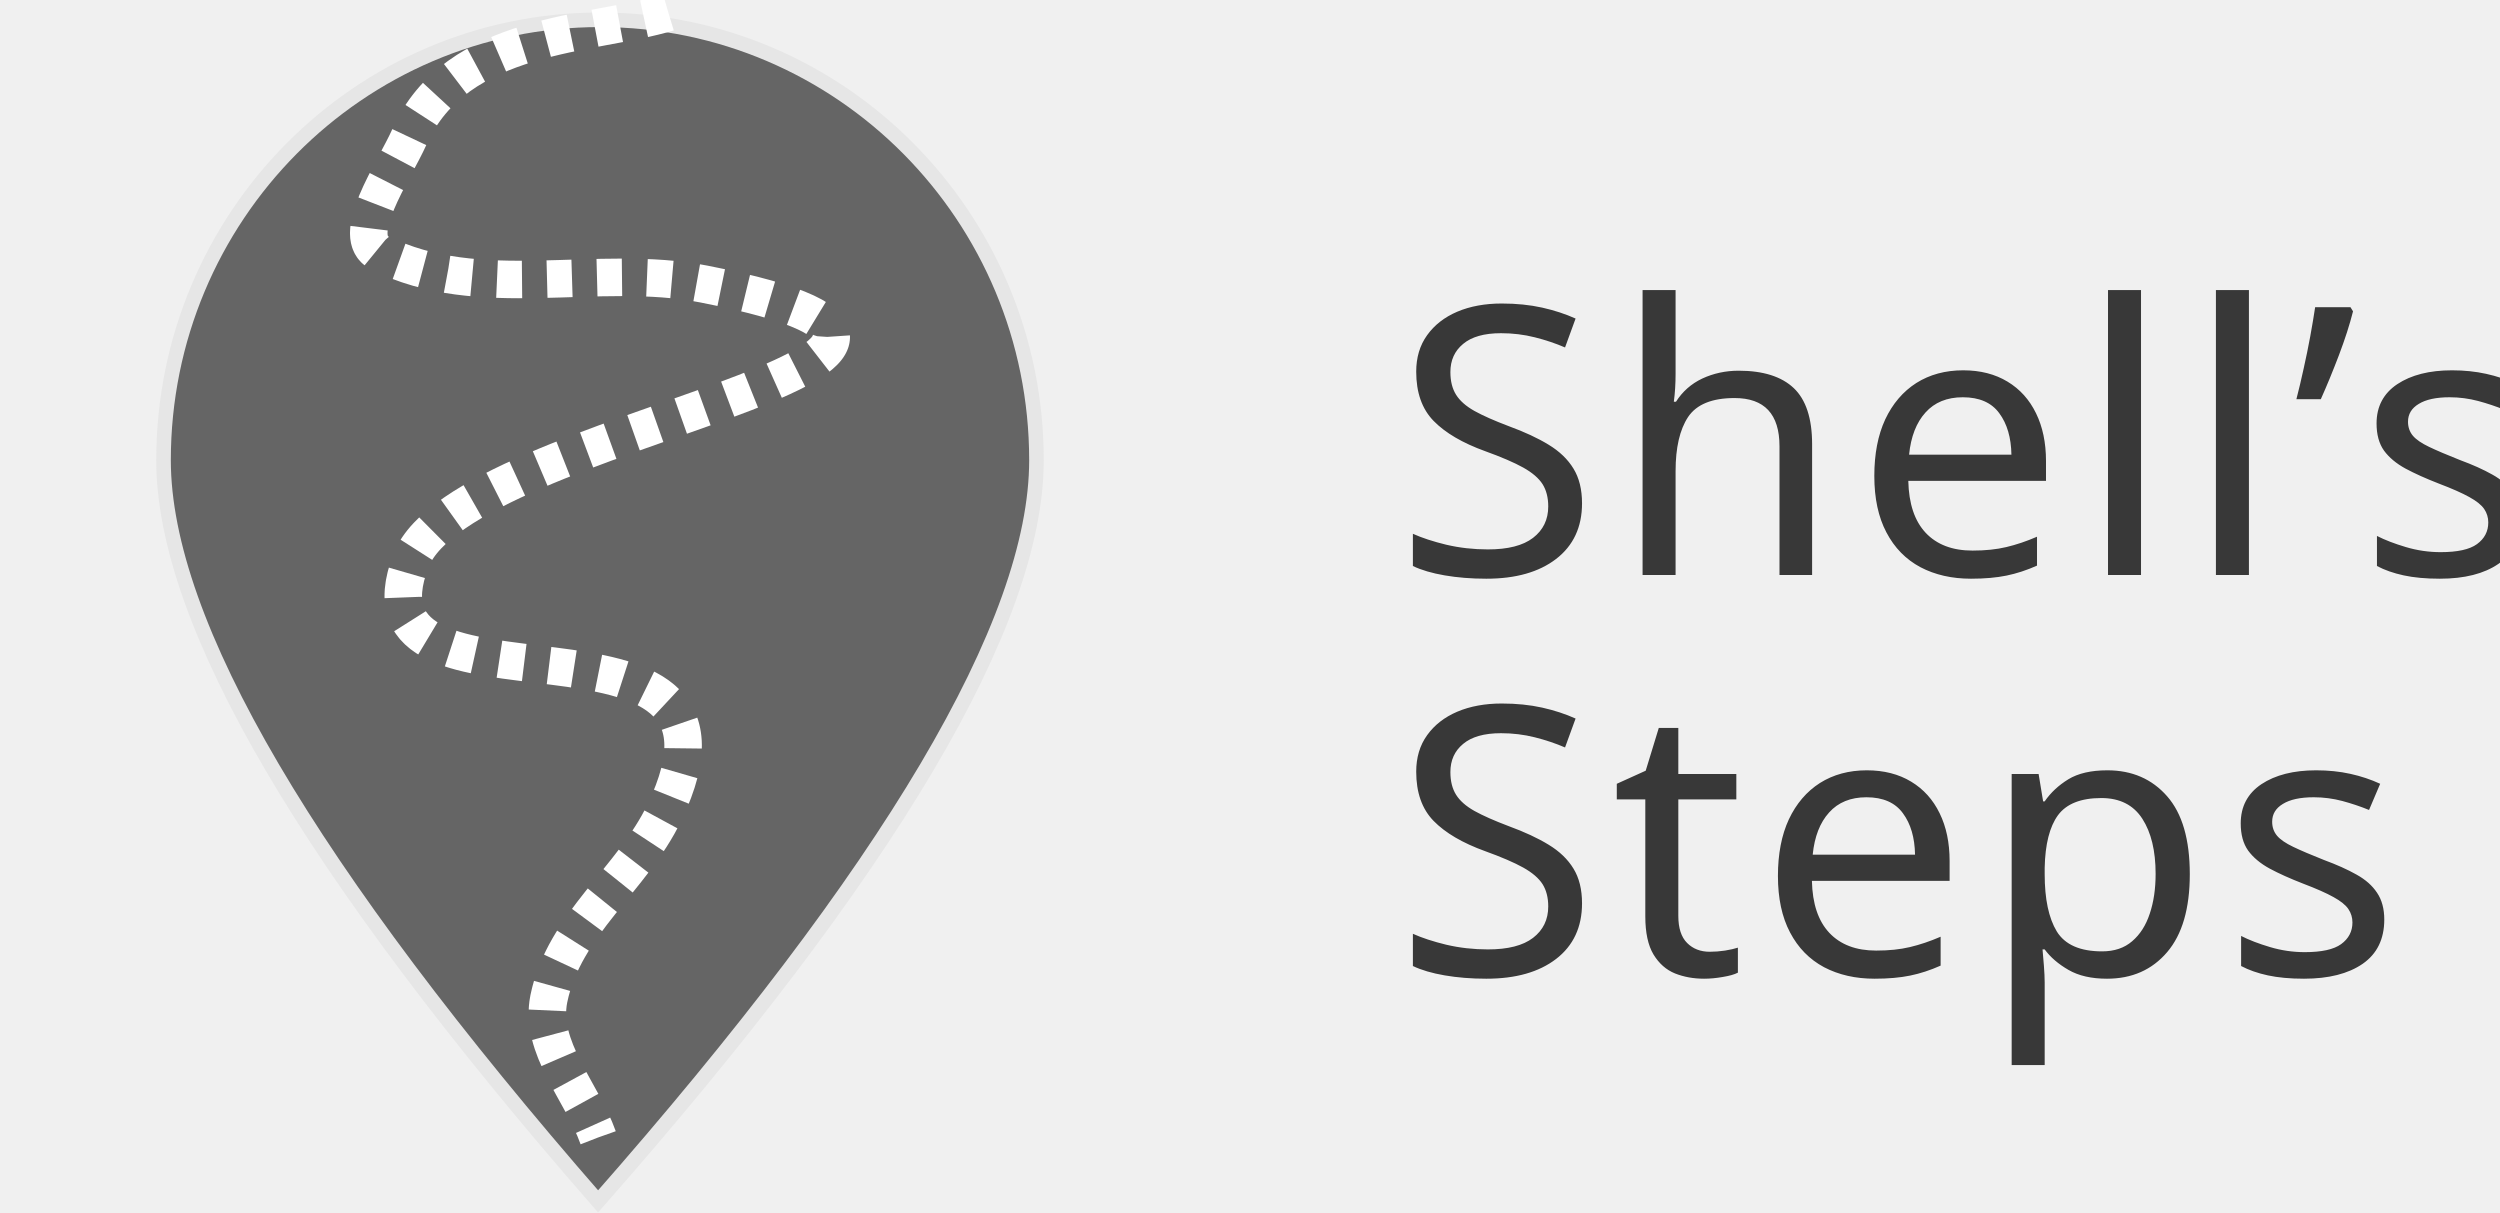
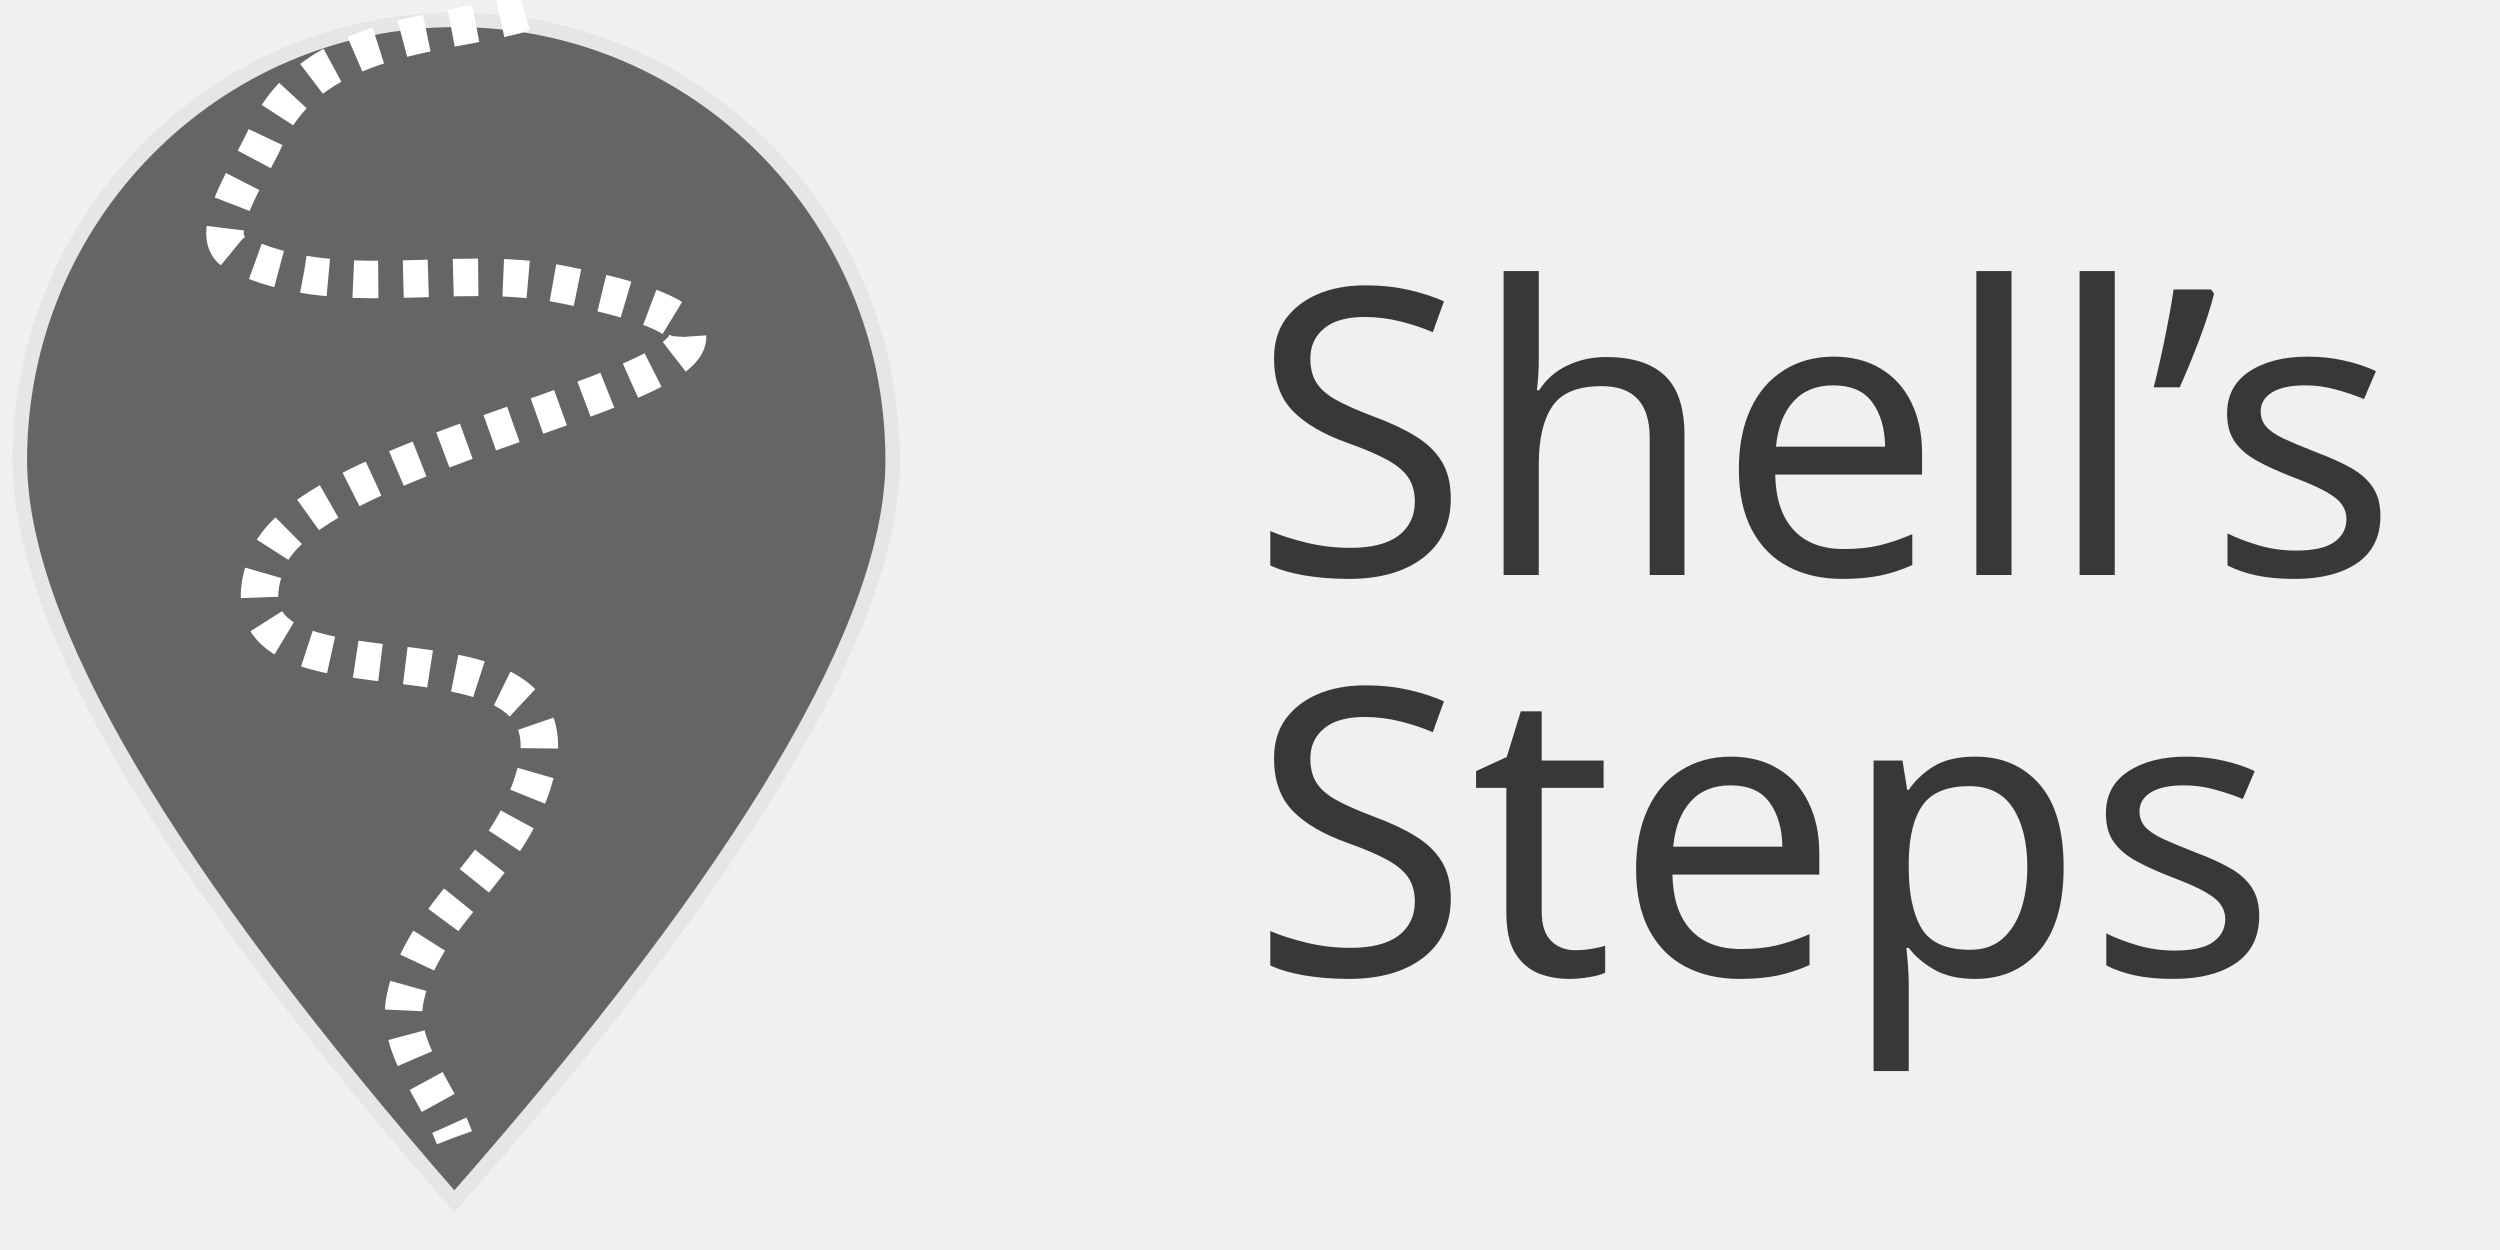
- <svg xmlns="http://www.w3.org/2000/svg" width="200px" height="97px" viewBox="0 0 177 97" version="1.1">
-   <g id="Artboard-Copy-2" stroke="none" stroke-width="3" fill="none" fill-rule="evenodd">
-     <text id="Shell’s-Steps-Copy-2" font-family="Merienda-Regular_0_wt, Merienda" font-size="30" font-weight="normal" line-spacing="32" letter-spacing="0.889" fill="#383838">
+ <svg xmlns="http://www.w3.org/2000/svg" width="100%" height="100%" viewBox="0 0 200 100" version="1.1">
+   <defs>
+     <style type="text/css">
+            /* merienda-regular - latin */
+             @font-face {
+                 font-family: 'Merienda';
+                 font-style: normal;
+                 font-weight: 400;
+                 src: url('./fonts/merienda-v9-latin-regular.eot'); /* IE9 Compat Modes */
+                 src: local('Merienda'), local('Merienda-Regular_0_wt'),
+                 url('./fonts/merienda-v9-latin-regular.eot?#iefix') format('embedded-opentype'), /* IE6-IE8 */
+                 url('./fonts/merienda-v9-latin-regular.woff2') format('woff2'), /* Super Modern Browsers */
+                 url('./fonts/merienda-v9-latin-regular.woff') format('woff'), /* Modern Browsers */
+                 url('./fonts/merienda-v9-latin-regular.ttf') format('truetype'), /* Safari, Android, iOS */
+                 url('./fonts/merienda-v9-latin-regular.svg#Merienda') format('svg'); /* Legacy iOS */
+             }
+         </style>
+   </defs>
+   <g id="Artboard-Copy-2" stroke-width="3" fill="none" fill-rule="evenodd">
+     <text font-family="Merienda" font-size="32" fill="#383838">
      <tspan x="100" y="46">Shell’s</tspan>
      <tspan x="100" y="78">Steps</tspan>
    </text>
    <g id="Marker-Copy-5" transform="translate(1, 1)" fill="#656565" stroke="#E6E6E6" stroke-width="1.166">
      <path d="M35.5,0.583 C45.141,0.583 53.87,4.527 60.188,10.902 C66.508,17.278 70.417,26.088 70.417,35.819 C70.417,48.852 58.674,68.607 35.346,95.112 C12.224,68.605 0.583,48.851 0.583,35.819 C0.583,26.088 4.492,17.278 10.812,10.902 C17.13,4.527 25.859,0.583 35.5,0.583 Z" id="Oval" />
    </g>
    <path d="M41.964,1 C35.93,2.841 25.014,2.503 21.263,10.928 C19.983,13.802 16.329,18.951 18.889,20.234 C26.852,24.221 36.269,21.043 44.82,22.725 C76.129,28.882 25.619,34.042 21.394,44.809 C15.692,59.339 50.678,46.162 41.653,64.999 C39.091,70.347 33.623,73.941 32.408,79.894 C31.613,83.789 35.033,87.298 36.346,91" id="Path-Copy-3" stroke="#FFFFFF" stroke-dasharray="2" />
  </g>
</svg>
